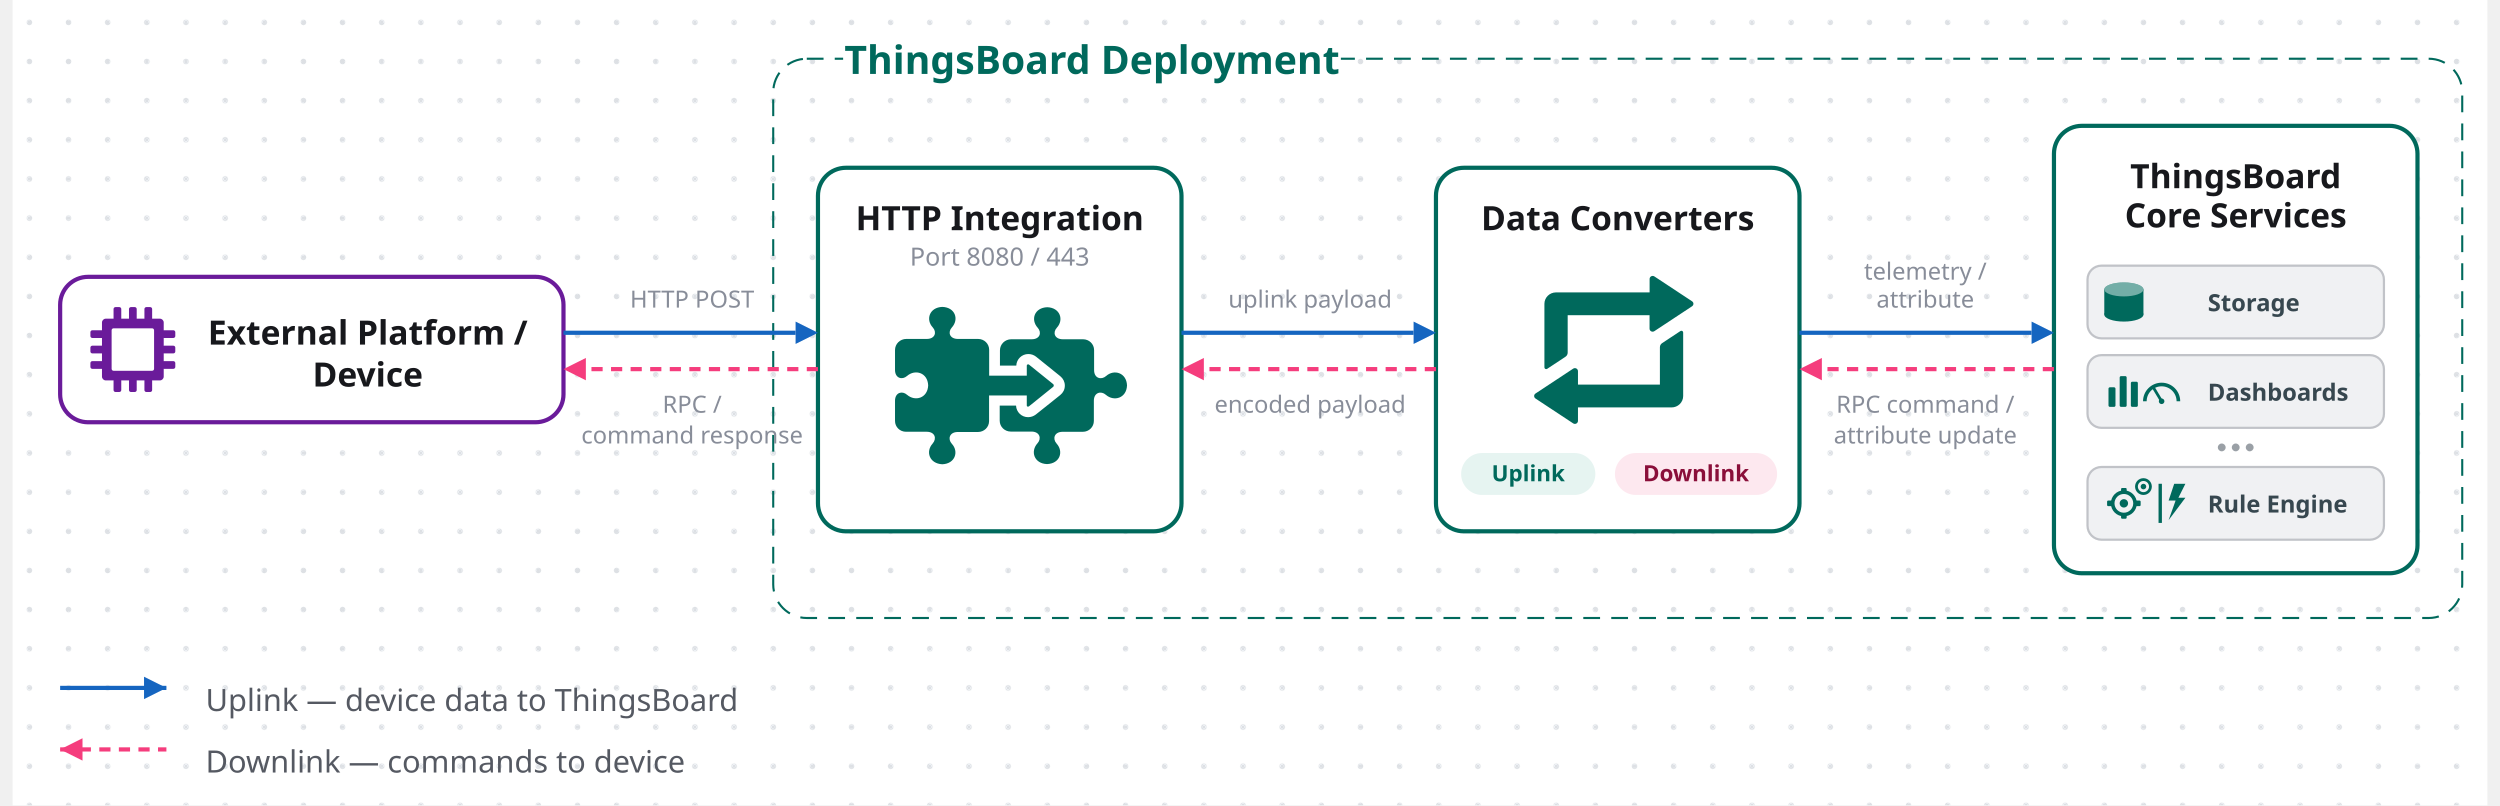
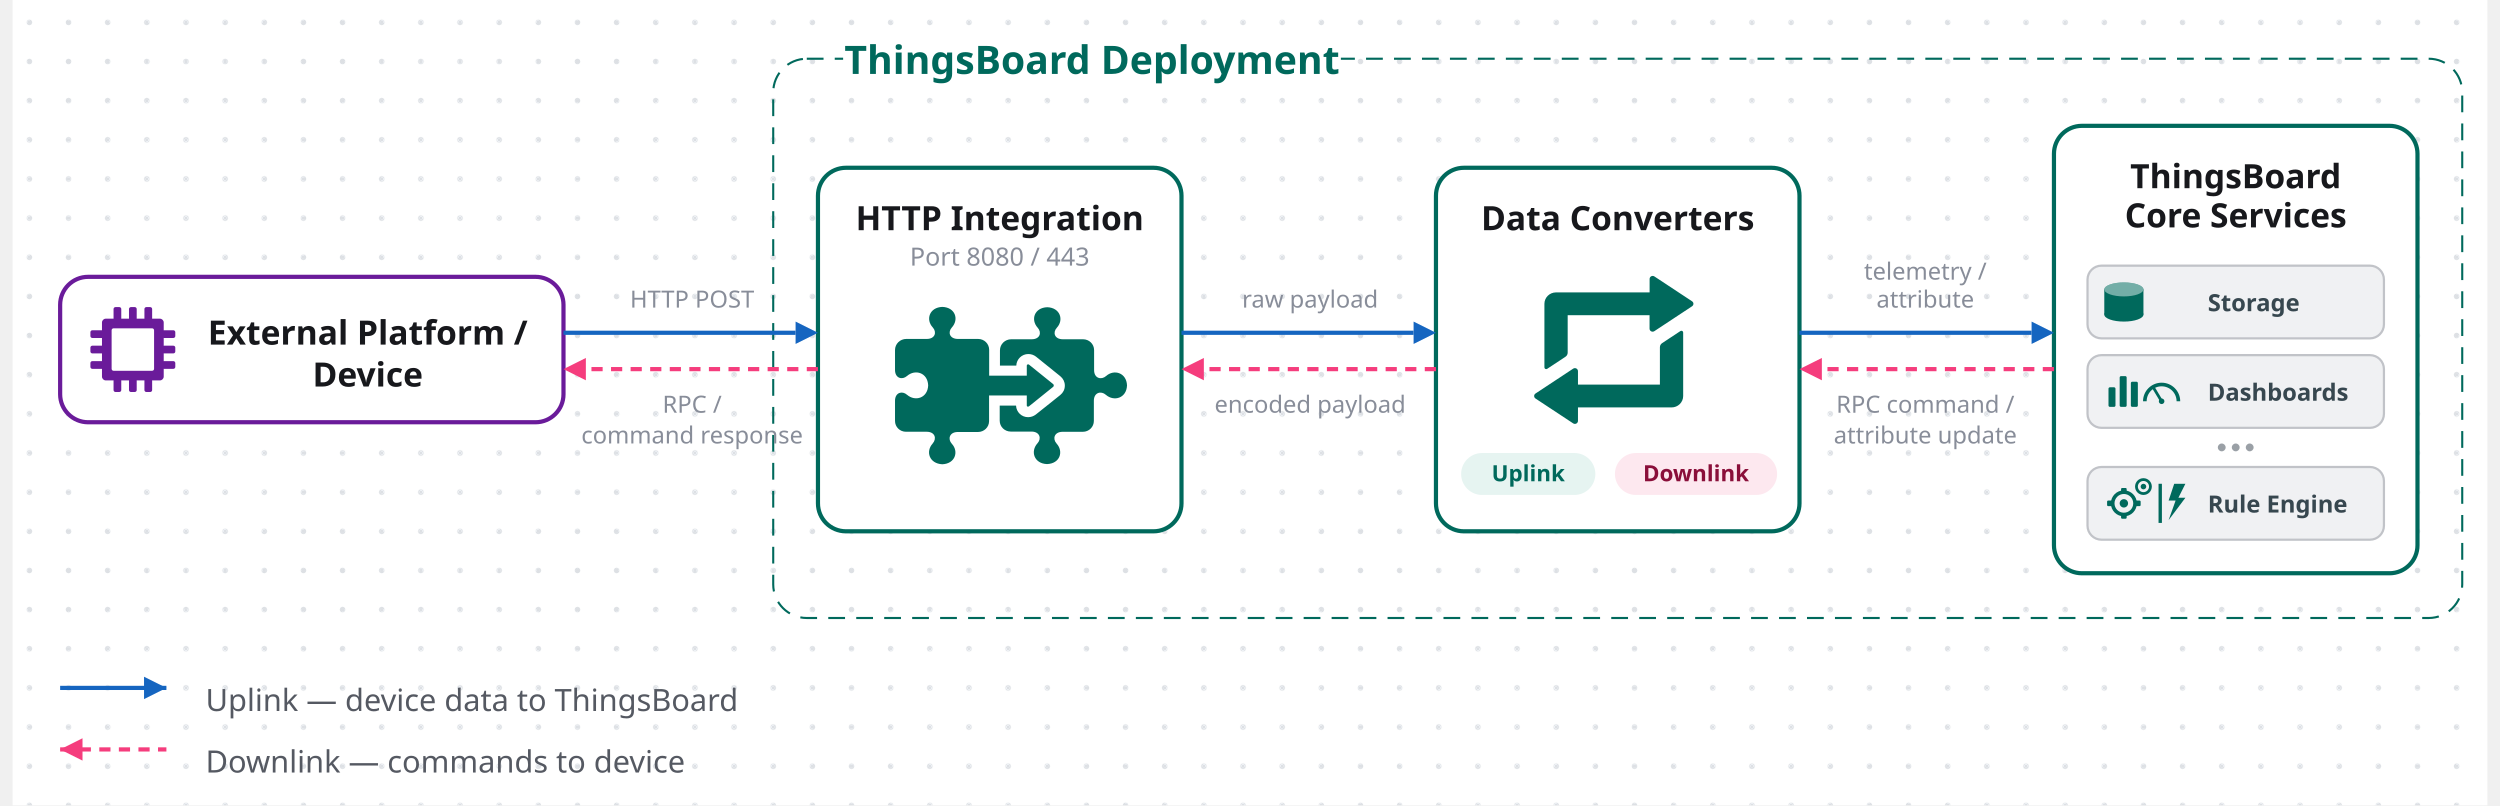
<svg xmlns="http://www.w3.org/2000/svg" width="1400" height="451" viewBox="-41 13 885 288">
  <defs>
    <pattern id="dots" x="0" y="0" width="14" height="14" patternUnits="userSpaceOnUse">
      <circle cx="7" cy="7" r="1" fill="#dde0e4" />
    </pattern>
    <clipPath id="clip0">
      <path fill="#fff" d="M-41 13h885v288H-41z" />
    </clipPath>
  </defs>
  <g clip-path="url(#clip0)">
    <path fill="#fff" d="M-41 13h885v288H-41z" />
    <rect x="-41" y="13" width="885" height="288" fill="url(#dots)" />
    <g transform="translate(0,33)">
      <rect x="-24" y="79" width="180" height="52" rx="10" fill="#fff" stroke="#6a1b9a" stroke-width="1.5" />
      <g transform="translate(-18.7,84.3) scale(0.69)" fill="#6a1b9a">
        <rect x="14" y="14" width="32" height="32" rx="2" fill="#6a1b9a" />
        <rect x="19" y="19" width="22" height="22" rx="1" fill="#fff" />
        <rect x="20" y="8" width="4" height="7" rx="1" />
        <rect x="28" y="8" width="4" height="7" rx="1" />
        <rect x="36" y="8" width="4" height="7" rx="1" />
        <rect x="20" y="45" width="4" height="7" rx="1" />
        <rect x="28" y="45" width="4" height="7" rx="1" />
        <rect x="36" y="45" width="4" height="7" rx="1" />
        <rect x="8" y="20" width="7" height="4" rx="1" />
        <rect x="8" y="28" width="7" height="4" rx="1" />
        <rect x="8" y="36" width="7" height="4" rx="1" />
        <rect x="45" y="20" width="7" height="4" rx="1" />
        <rect x="45" y="28" width="7" height="4" rx="1" />
        <rect x="45" y="36" width="7" height="4" rx="1" />
      </g>
      <text x="86" y="99" text-anchor="middle" font-family="system-ui,sans-serif" font-size="12" fill="#17181c" font-weight="600" dominant-baseline="middle">External Platform /</text>
      <text x="86" y="114" text-anchor="middle" font-family="system-ui,sans-serif" font-size="12" fill="#17181c" font-weight="600" dominant-baseline="middle">Device</text>
      <rect x="231" y="1" width="604" height="200" rx="12" fill="none" stroke="#00695c" stroke-width="0.75" stroke-dasharray="6,4" />
      <rect x="256" y="-6" width="178" height="14" fill="#fff" />
      <text x="345" y="1" text-anchor="middle" font-family="system-ui,sans-serif" font-size="14" fill="#00695c" font-weight="600" dominant-baseline="central" textLength="174" lengthAdjust="spacing">ThingsBoard Deployment</text>
      <rect x="247" y="40" width="130" height="130" rx="10" fill="#fff" stroke="#00695c" stroke-width="1.5" />
      <text x="312" y="53" text-anchor="middle" font-family="system-ui,sans-serif" font-size="12" fill="#17181c" font-weight="600" dominant-baseline="hanging">HTTP Integration</text>
      <text x="312" y="68" text-anchor="middle" font-family="system-ui,sans-serif" font-size="9" fill="#888d99" dominant-baseline="hanging">Port 8080 / 443</text>
      <g transform="matrix(-0.16987,0,0,-0.166552,357.5201,158.5578)" fill="#00695c">
        <path d="m 465.3,145.05 h -43.5 c -17.7,0 -21.8,-14.7 -12.6,-25.3 15.2,-17.2 7.1,-43 -20.2,-44.5 -27.3,1 -35.4,27.3 -20.2,44 9.1,10.1 5.1,25.3 -12.6,25.3 h -42.5 c -12.6,0 -23.3,10.1 -23.3,23.3 v 55.1 h -1 -78.4 v -21.8 c 0,-2 -2.5,-3 -4.6,-1.5 l -51.1,42 c -1.5,1.5 -1.5,4 0,5.6 l 51.1,42 c 2,1.5 4.6,0 4.6,-2 v -21.8 h 78.2 1 v 55.6 c 0,12.6 10.1,23.3 23.3,23.3 H 356 c 17.7,0 21.8,14.7 12.6,24.8 -15.2,17.2 -7.1,43 20.2,44 27.3,-1 35.4,-27.3 20.2,-44 -9.1,-10.1 -5.1,-24.8 12.6,-24.8 h 43 c 13.2,0 23.8,-10.6 23.8,-23.8 v -43.6 c -0.5,-17.2 -15.2,-21.2 -25.3,-12.1 -17.2,15.2 -43.5,7.1 -44.5,-20.2 1,-27.3 27.3,-35.4 44.5,-20.2 10.1,9.1 24.8,5.1 25.3,-12.1 v -44 c 0.1,-12.7 -10,-23.3 -23.1,-23.3 z" />
        <path d="m 244.7,145.45 h -43.5 c -17.7,0 -21.8,-15.2 -12.6,-25.3 15.2,-17.2 7.1,-43.5 -20.2,-44.5 -27.3,1 -35.4,26.8 -20.2,44 9.1,10.1 5.1,25.3 -12.6,25.3 H 93.1 c -13.2,0 -23.3,10.6 -23.3,23.3 v 43.5 c 0,17.7 -15.2,21.8 -25.3,12.6 -17.2,-15.2 -43.5,-7.1 -44.5,20.2 1,27.3 27.3,35.4 44,20.2 10.1,-9.1 25.3,-5.1 25.3,12.6 v 43 c 0,13.2 10.6,23.3 23.3,23.3 h 42.5 c 17.7,0 21.8,14.7 12.6,24.8 -15.2,16.7 -7.1,43 20.2,44 27.3,-1 35.4,-26.8 20.2,-44 -9.1,-10.1 -5.1,-24.8 12.6,-24.8 h 43 c 13.2,0 23.8,-10.6 23.8,-23.8 v -32.7 h -34.4 c -0.5,13.7 -11.7,24.8 -25.3,24.8 -6.1,0 -11.6,-2 -16.2,-5.6 l -51.1,-42 c -6.1,-5.1 -9.6,-12.1 -9.6,-20.2 0,-8.1 3.5,-15.2 9.6,-20.2 l 51.6,-42 c 4.6,-3.5 10.1,-5.6 16.2,-5.6 13.7,0 24.8,11.1 25.3,24.8 H 268 v -32.4 c 0,-13.2 -10.6,-23.3 -23.3,-23.3 z" />
      </g>
      <rect x="468" y="40" width="130" height="130" rx="10" fill="#fff" stroke="#00695c" stroke-width="1.5" />
      <text x="533" y="53" text-anchor="middle" font-family="system-ui,sans-serif" font-size="12" fill="#17181c" font-weight="600" dominant-baseline="hanging">Data Converters</text>
      <g transform="matrix(0.217828,0,0,0.213574,478.2844,73.1842)" fill="#00695c">
        <path d="m 373.23,68.177 -61.8,-41.6 c -3.4,-2.3 -7.9,0.1 -7.9,4.2 v 22.5 h -153.6 c -10.6,0 -19.1,8.6 -19.1,19.1 v 106.5 c 0,2.3 2.6,3.7 4.5,2.4 l 30,-20.2 c 2.3,-1.5 3.7,-4.1 3.7,-6.9 v -62.7 h 134.4 v 22.5 c 0,4.1 4.5,6.5 7.9,4.2 l 61.8,-41.6 c 3.1,-2 3.1,-6.4 0.1,-8.4 z" />
        <path d="m 354.13,117.98 -30,20.2 c -2.3,1.5 -3.7,4.1 -3.7,6.9 v 62.6 h -134.5 v -22.5 c 0,-4.1 -4.5,-6.5 -7.9,-4.2 l -61.8,41.6 c -3,2 -3,6.4 0,8.4 l 61.8,41.6 c 3.4,2.3 7.9,-0.1 7.9,-4.2 v -22.5 h 153.5 c 10.6,0.1 19.2,-8.5 19.2,-19.1 v -106.4 c 0,-2.3 -2.6,-3.7 -4.5,-2.4 z" />
      </g>
      <rect x="477" y="142" width="48" height="15" rx="7.5" fill="#e6f4f1" />
      <text x="501" y="149" text-anchor="middle" font-family="system-ui,sans-serif" font-size="8" fill="#00695c" font-weight="700" dominant-baseline="central">Uplink</text>
      <rect x="532" y="142" width="58" height="15" rx="7.5" fill="#fde8ef" />
      <text x="561" y="149" text-anchor="middle" font-family="system-ui,sans-serif" font-size="8" fill="#8a0f3a" font-weight="700" dominant-baseline="central">Downlink</text>
      <g transform="translate(-117,20)">
        <rect x="806" y="5" width="130" height="160" rx="10" fill="#fff" stroke="#00695c" stroke-width="1.5" />
        <text x="871" y="18" text-anchor="middle" font-family="system-ui,sans-serif" font-size="12" fill="#17181c" font-weight="600" dominant-baseline="hanging">ThingsBoard</text>
        <text x="871" y="32" text-anchor="middle" font-family="system-ui,sans-serif" font-size="12" fill="#17181c" font-weight="600" dominant-baseline="hanging">Core Services</text>
        <g transform="translate(117,5)">
          <rect x="701" y="50" width="106" height="26" rx="5" fill="#f0f1f3" stroke="#c1c3c8" stroke-width=".8" />
          <g fill="#00695c" transform="translate(45,-6.5)">
            <ellipse cx="669" cy="65" rx="7" ry="2.5" fill="#00695c" />
            <rect x="662" y="65" width="14" height="9" fill="#00695c" />
            <ellipse cx="669" cy="74" rx="7" ry="2.5" fill="#00695c" />
            <ellipse cx="669" cy="65" rx="7" ry="2.5" fill="#e6f4f1" opacity=".5" />
          </g>
          <text x="744" y="63" text-anchor="start" font-family="system-ui,sans-serif" font-size="8.5" fill="#37474f" font-weight="600" dominant-baseline="central">Storage</text>
          <rect x="701" y="82" width="106" height="26" rx="5" fill="#f0f1f3" stroke="#c1c3c8" stroke-width=".8" />
          <g fill="#00695c" transform="translate(47.5,-5.5)">
            <rect x="661" y="99" width="2.5" height="7" rx=".5" />
            <rect x="665" y="95" width="2.5" height="11" rx=".5" />
            <rect x="669" y="97" width="2.5" height="9" rx=".5" />
            <path d="M674,104 a6,6 0 0,1 12,0" fill="none" stroke="#00695c" stroke-width="1.3" />
            <line x1="680" y1="104" x2="677" y2="99" stroke="#00695c" stroke-width="1" stroke-linecap="round" />
            <circle cx="680" cy="104" r="1" fill="#00695c" />
          </g>
          <text x="744" y="95" text-anchor="start" font-family="system-ui,sans-serif" font-size="8.5" fill="#37474f" font-weight="600" dominant-baseline="central">Dashboards</text>
          <circle cx="749" cy="115" r="1.4" fill="#9aa0a6" />
          <circle cx="754" cy="115" r="1.4" fill="#9aa0a6" />
          <circle cx="759" cy="115" r="1.4" fill="#9aa0a6" />
          <rect x="701" y="122" width="106" height="26" rx="5" fill="#f0f1f3" stroke="#c1c3c8" stroke-width=".8" />
          <g fill="#00695c" transform="translate(49,0)">
            <circle cx="665" cy="135" r="4" fill="none" stroke="#00695c" stroke-width="1.3" />
            <circle cx="665" cy="135" r="1.5" fill="#00695c" />
            <rect x="664" y="129.5" width="2" height="2" rx=".4" />
            <rect x="664" y="138.5" width="2" height="2" rx=".4" />
            <rect x="659" y="134" width="2" height="2" rx=".4" />
            <rect x="669" y="134" width="2" height="2" rx=".4" />
            <circle cx="672" cy="129" r="2.5" fill="none" stroke="#00695c" stroke-width="1" />
            <circle cx="672" cy="129" r="1" fill="#00695c" />
            <line x1="678" y1="128" x2="678" y2="142" stroke="#00695c" stroke-width="1.2" />
            <polygon points="683,128 681,134 683.5,134 681,141 687,133 684.5,133 687,128" fill="#00695c" />
          </g>
          <text x="744" y="135" text-anchor="start" font-family="system-ui,sans-serif" font-size="8.5" fill="#37474f" font-weight="600" dominant-baseline="central">Rule Engine</text>
        </g>
      </g>
      <line x1="156" y1="99" x2="239" y2="99" stroke="#1565c0" stroke-width="1.5" />
      <polygon points="239,95 247,99 239,103" fill="#1565c0" />
      <line x1="247" y1="112" x2="164" y2="112" stroke="#f53d7d" stroke-width="1.5" stroke-dasharray="4,3" />
      <polygon points="164,108 156,112 164,116" fill="#f53d7d" />
      <text x="202" y="90" text-anchor="middle" font-family="system-ui,sans-serif" font-size="8.5" fill="#888d99" dominant-baseline="auto">HTTP POST</text>
      <text x="202" y="121" text-anchor="middle" font-family="system-ui,sans-serif" font-size="8.5" fill="#888d99" dominant-baseline="hanging">RPC /</text>
      <text x="202" y="132" text-anchor="middle" font-family="system-ui,sans-serif" font-size="8.5" fill="#888d99" dominant-baseline="hanging">command response</text>
      <line x1="377" y1="99" x2="460" y2="99" stroke="#1565c0" stroke-width="1.5" />
      <polygon points="460,95 468,99 460,103" fill="#1565c0" />
      <line x1="468" y1="112" x2="385" y2="112" stroke="#f53d7d" stroke-width="1.5" stroke-dasharray="4,3" />
      <polygon points="385,108 377,112 385,116" fill="#f53d7d" />
-       <text x="423" y="90" text-anchor="middle" font-family="system-ui,sans-serif" font-size="8.5" fill="#888d99" dominant-baseline="auto">uplink payload</text>
+       <text x="423" y="90" text-anchor="middle" font-family="system-ui,sans-serif" font-size="8.5" fill="#888d99" dominant-baseline="auto">raw payload</text>
      <text x="423" y="121" text-anchor="middle" font-family="system-ui,sans-serif" font-size="8.5" fill="#888d99" dominant-baseline="hanging">encoded payload</text>
      <line x1="598" y1="99" x2="681" y2="99" stroke="#1565c0" stroke-width="1.5" />
      <polygon points="681,95 689,99 681,103" fill="#1565c0" />
      <line x1="689" y1="112" x2="606" y2="112" stroke="#f53d7d" stroke-width="1.5" stroke-dasharray="4,3" />
      <polygon points="606,108 598,112 606,116" fill="#f53d7d" />
      <text x="643" y="80" text-anchor="middle" font-family="system-ui,sans-serif" font-size="8.5" fill="#888d99" dominant-baseline="auto">telemetry /</text>
      <text x="643" y="90" text-anchor="middle" font-family="system-ui,sans-serif" font-size="8.5" fill="#888d99" dominant-baseline="auto">attribute</text>
      <text x="643" y="121" text-anchor="middle" font-family="system-ui,sans-serif" font-size="8.5" fill="#888d99" dominant-baseline="hanging">RPC command /</text>
      <text x="643" y="132" text-anchor="middle" font-family="system-ui,sans-serif" font-size="8.5" fill="#888d99" dominant-baseline="hanging">attribute update</text>
      <line x1="-24" y1="226" x2="14" y2="226" stroke="#1565c0" stroke-width="1.5" />
      <polygon points="6,222 14,226 6,230" fill="#1565c0" />
      <text x="28" y="230" font-family="system-ui,sans-serif" font-size="11" fill="#555962" dominant-baseline="central">Uplink — device data to ThingsBoard</text>
      <line x1="-24" y1="248" x2="14" y2="248" stroke="#f53d7d" stroke-width="1.5" stroke-dasharray="4,3" />
      <polygon points="-16,244 -24,248 -16,252" fill="#f53d7d" />
      <text x="28" y="252" font-family="system-ui,sans-serif" font-size="11" fill="#555962" dominant-baseline="central">Downlink — commands to device</text>
    </g>
  </g>
</svg>
